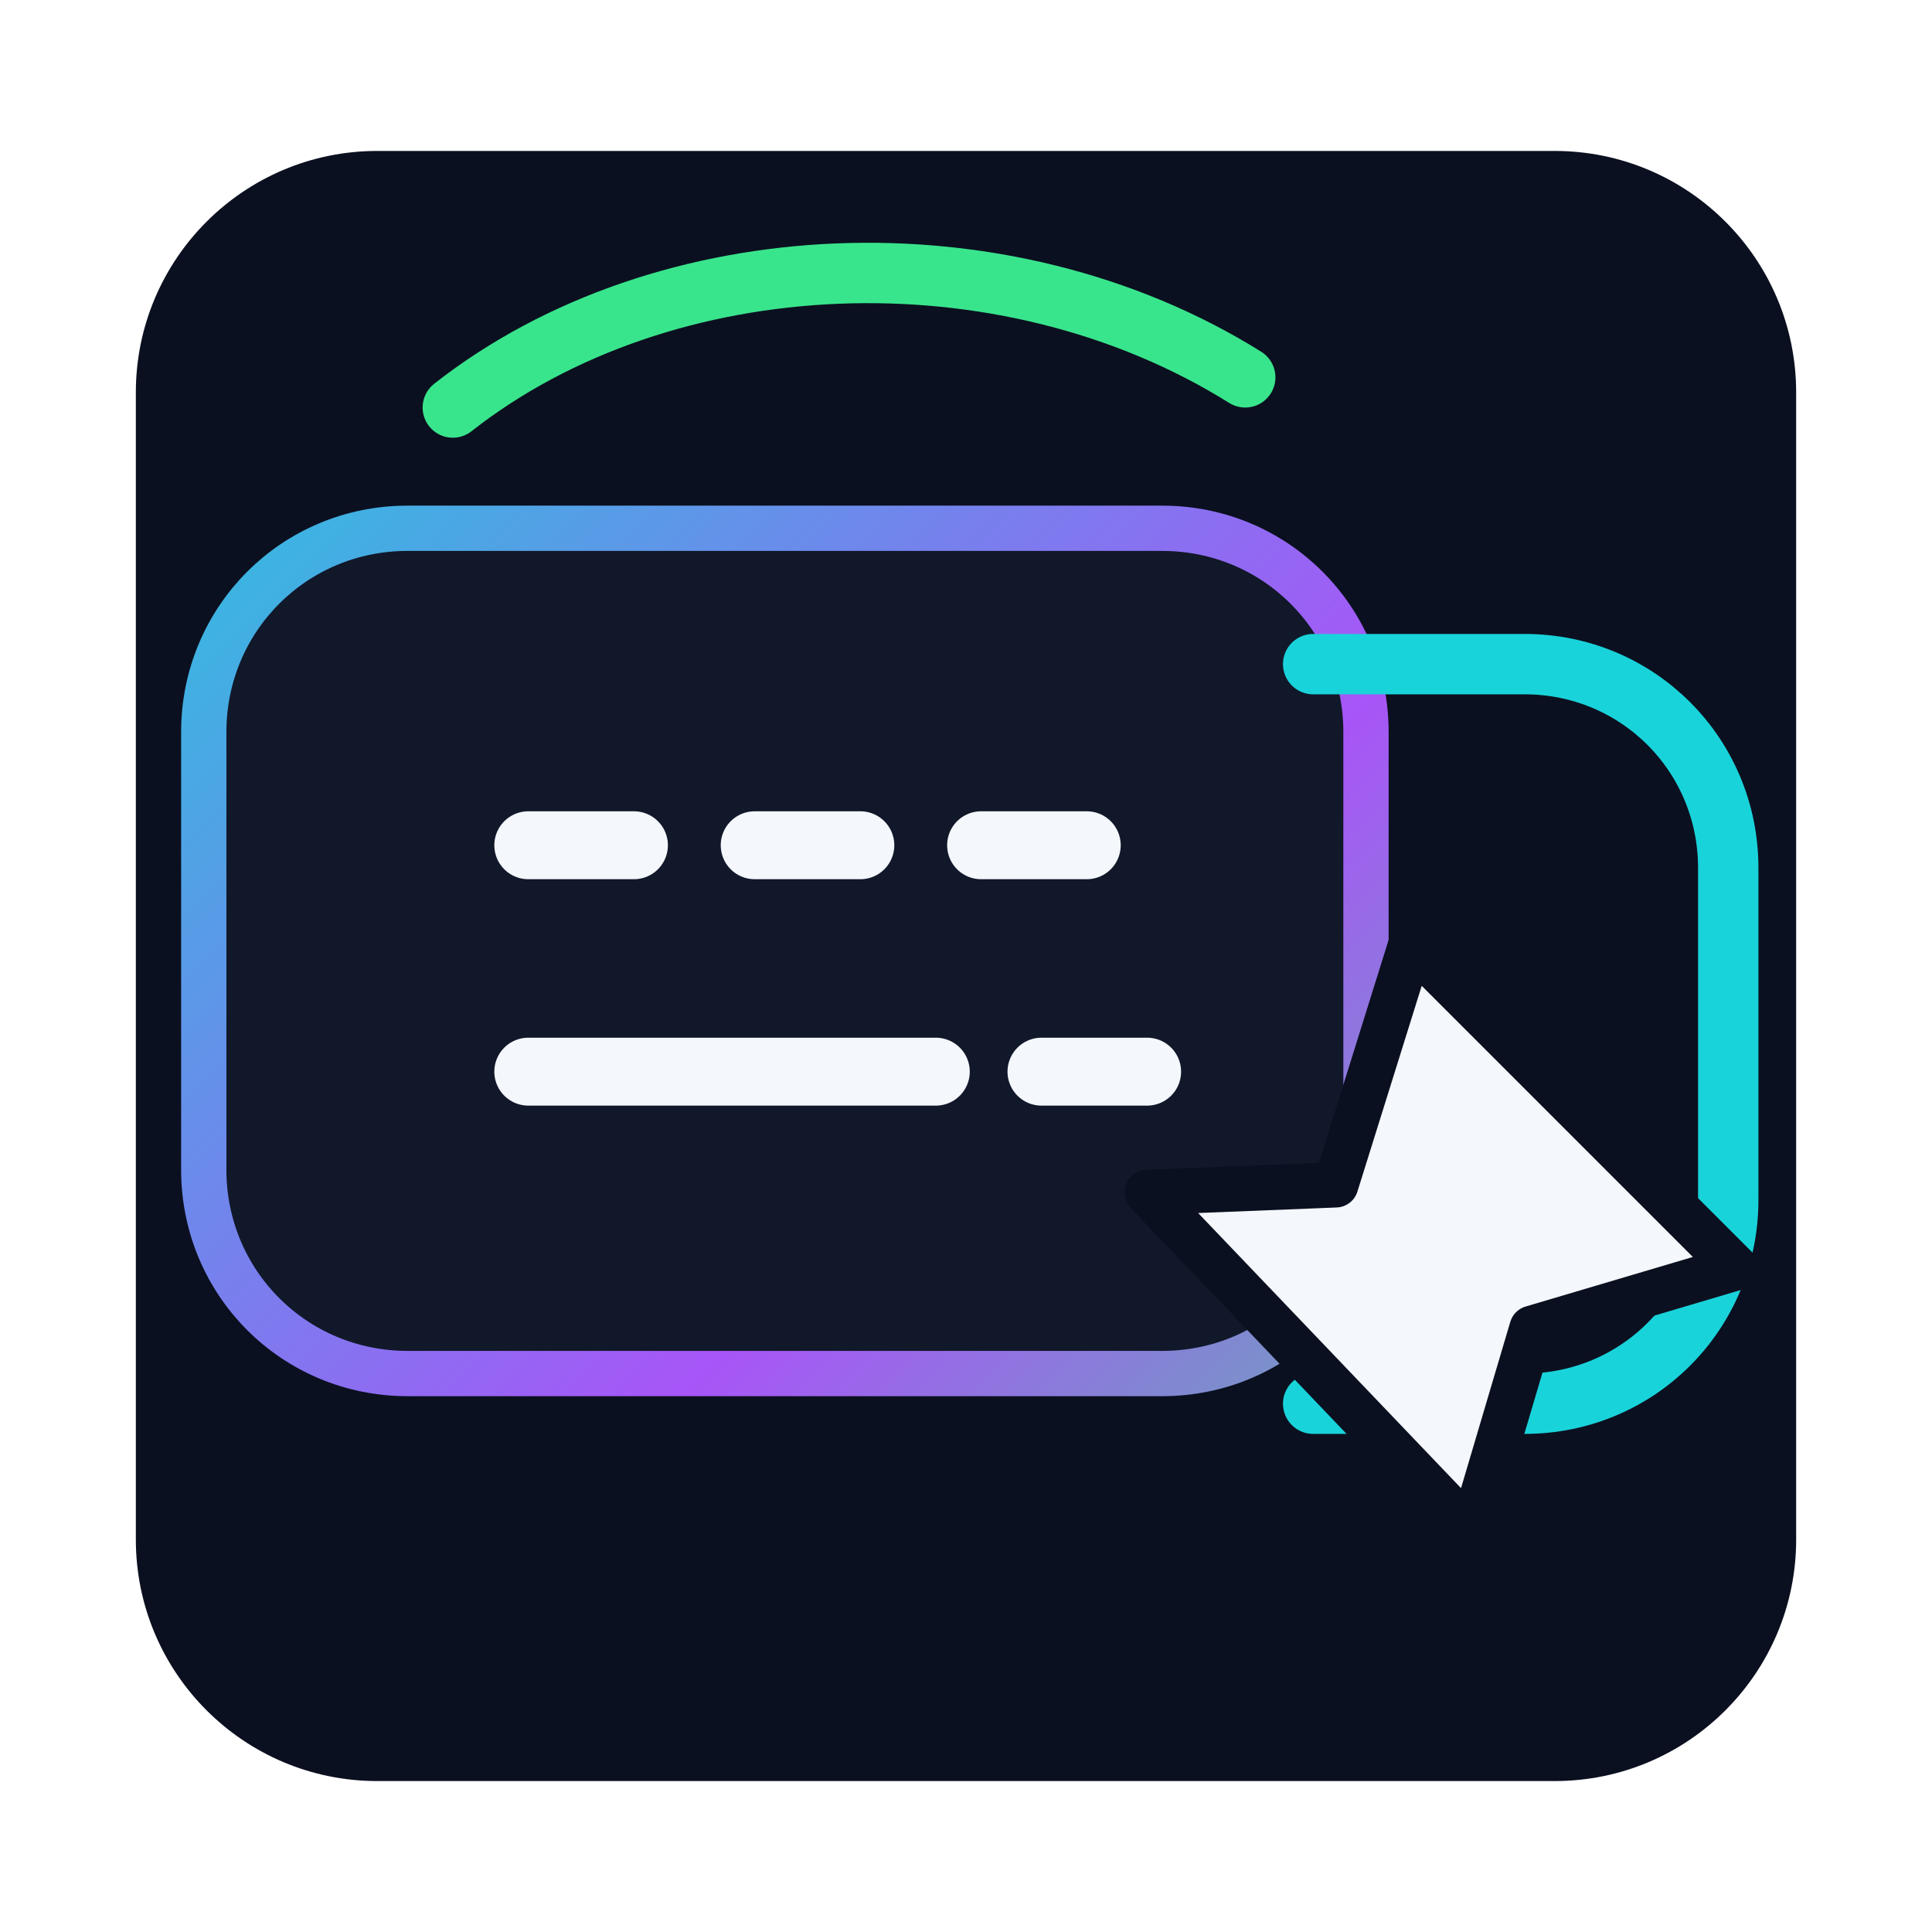
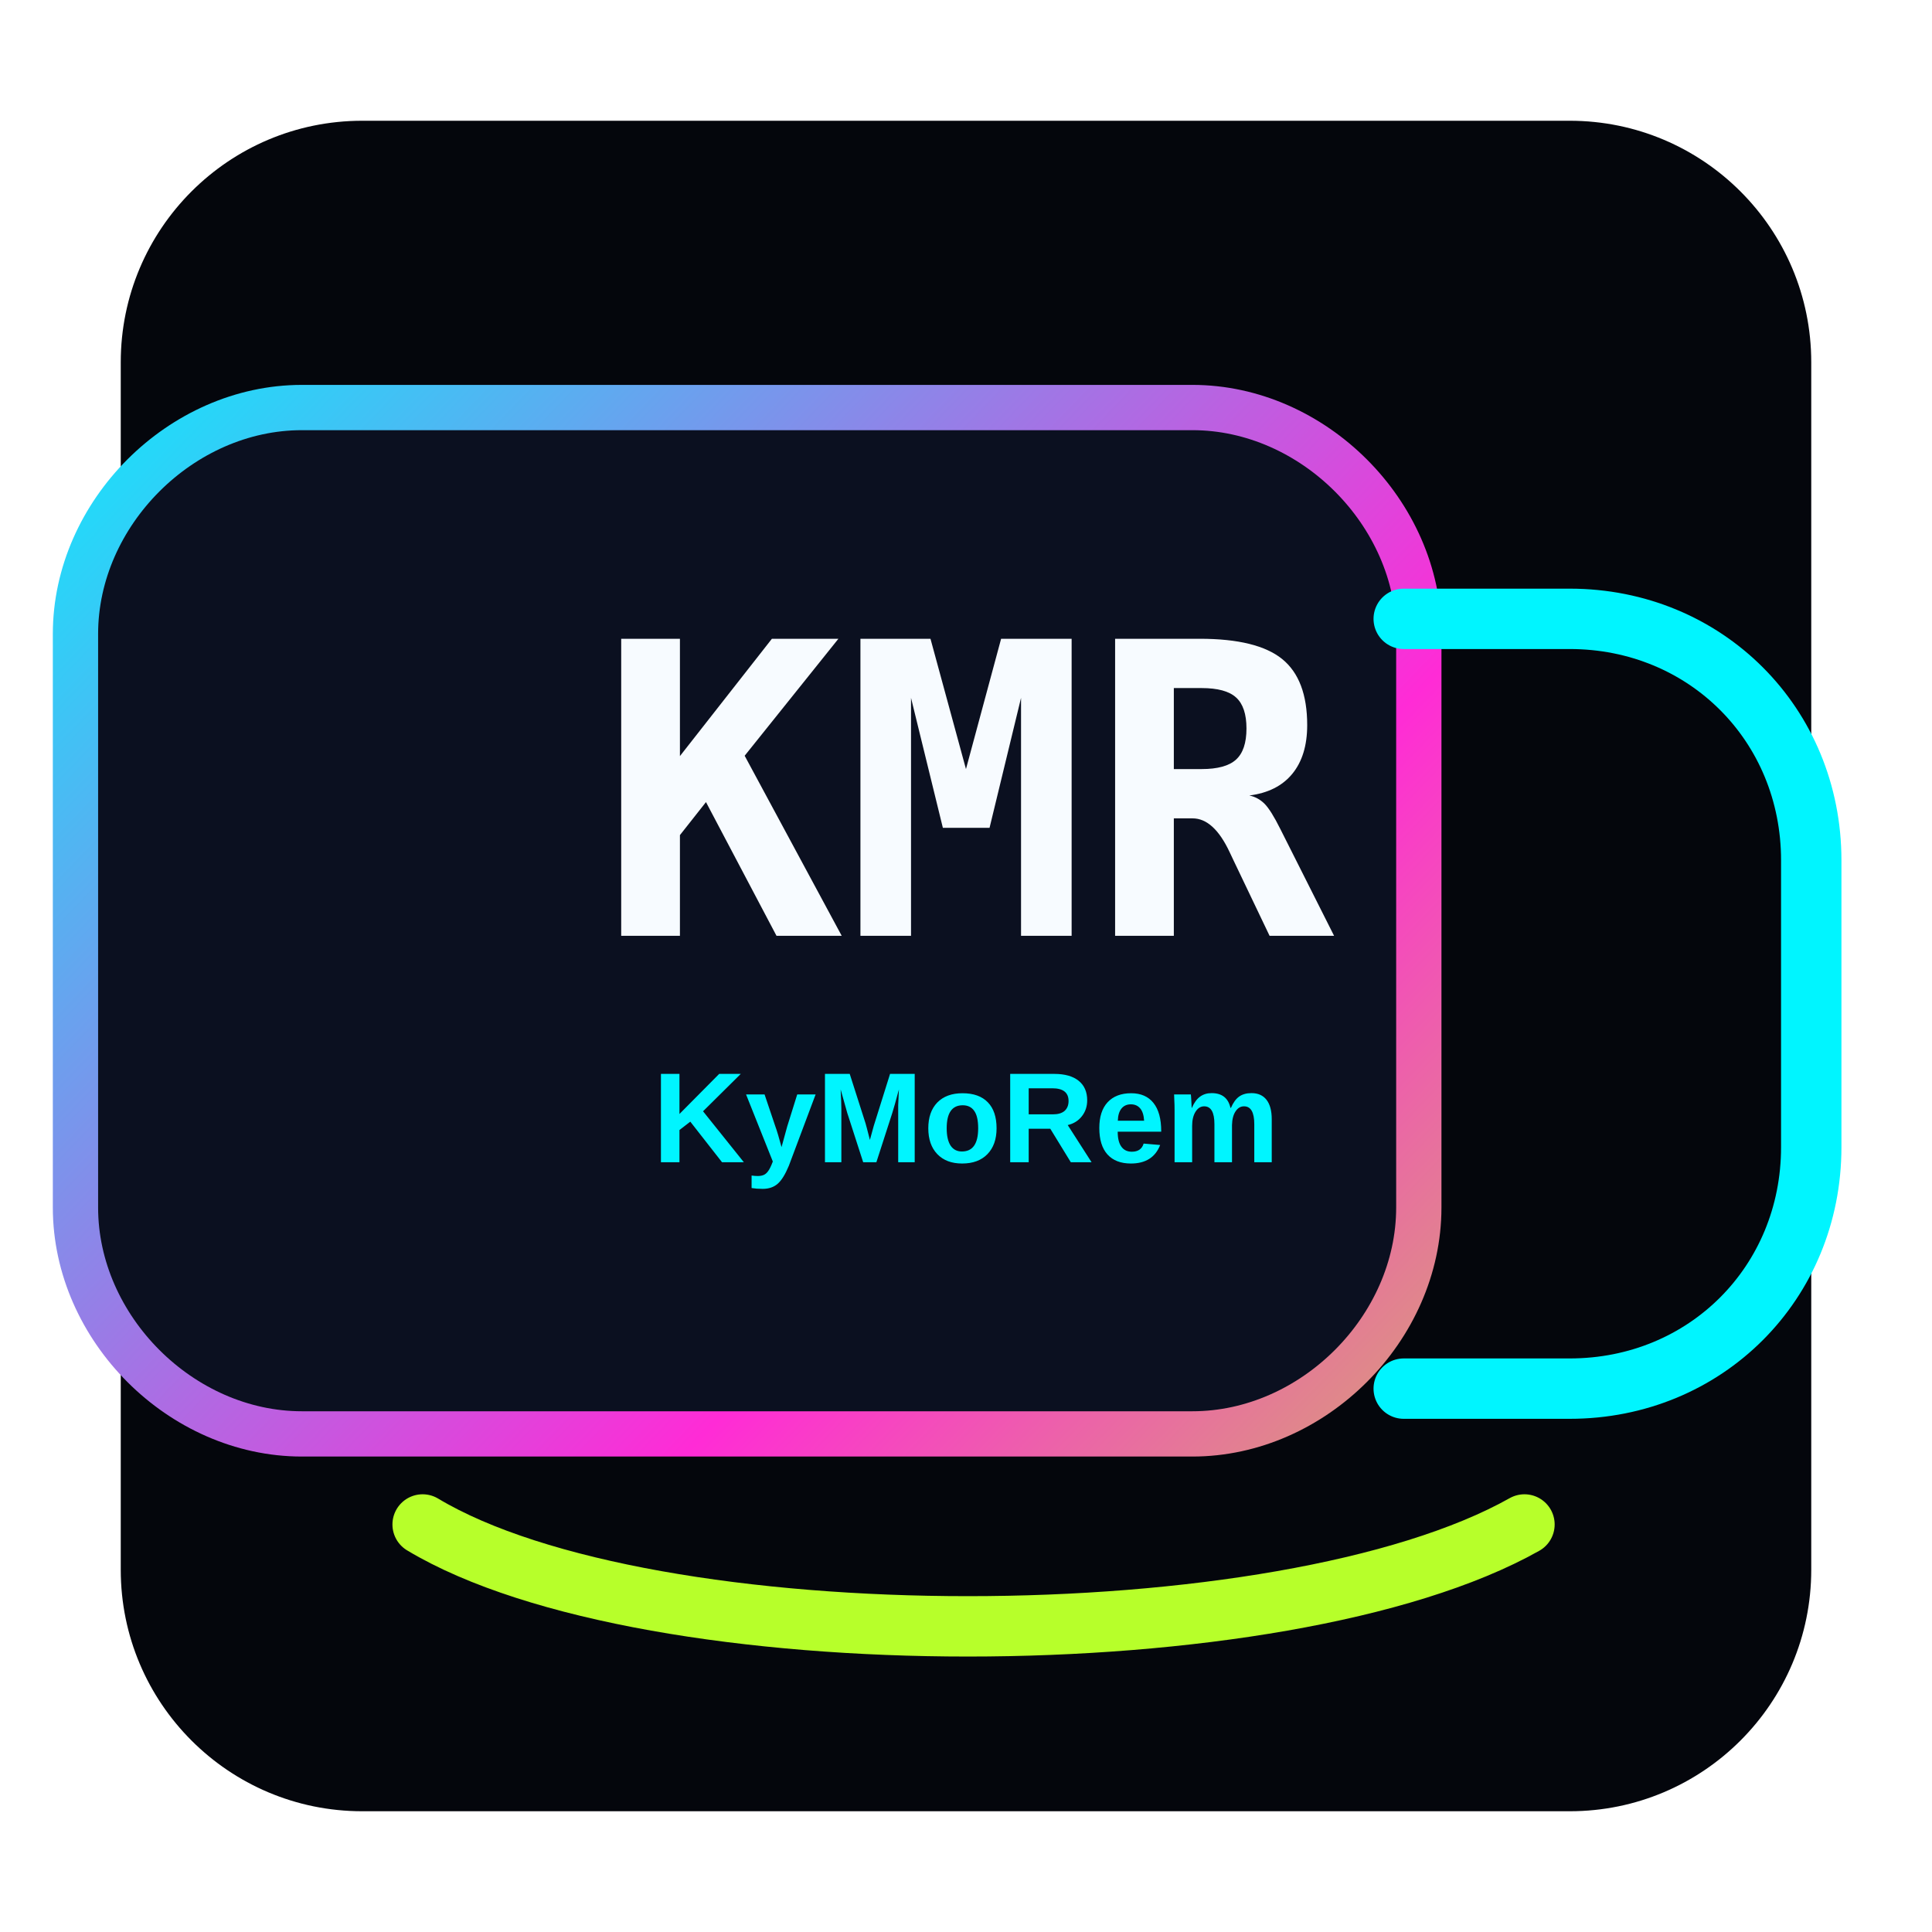
<svg xmlns="http://www.w3.org/2000/svg" width="256" height="256" viewBox="0 0 256 256" role="img" aria-labelledby="title desc">
  <defs>
-     <linearGradient id="edge" x1="22" y1="30" x2="226" y2="232" gradientUnits="userSpaceOnUse">
-       <stop stop-color="#19d3da" />
-       <stop offset="0.55" stop-color="#a855f7" />
-       <stop offset="1" stop-color="#39e58c" />
+     <linearGradient id="edge" x1="20" y1="24" x2="236" y2="232" gradientUnits="userSpaceOnUse">
+       <stop stop-color="#00f5ff" />
+       <stop offset="0.56" stop-color="#ff2bd6" />
+       <stop offset="1" stop-color="#b7ff2a" />
    </linearGradient>
  </defs>
-   <rect x="18" y="20" width="220" height="216" rx="32" fill="#0b1020" />
-   <path d="M54 70h100c15 0 27 12 27 27v58c0 15-12 27-27 27H54c-15 0-27-12-27-27V97c0-15 12-27 27-27Z" fill="#11182a" stroke="url(#edge)" stroke-width="6" />
-   <path d="M174 88h28c15 0 27 12 27 27v44c0 15-12 27-27 27h-28" fill="none" stroke="#19d3da" stroke-width="8" stroke-linecap="round" />
-   <path d="M70 112h14M100 112h14M130 112h14M70 142h54M138 142h14" stroke="#f4f7fb" stroke-width="9" stroke-linecap="round" />
-   <path d="M152 158l43 45 8-27 27-8-43-43-10 32-25 1Z" fill="#f4f7fb" stroke="#0b1020" stroke-width="6" stroke-linejoin="round" />
-   <path d="M60 54c28-22 73-24 105-4" fill="none" stroke="#39e58c" stroke-width="8" stroke-linecap="round" />
+   <rect x="16" y="16" width="224" height="224" rx="32" fill="#04060c" />
+   <path d="M40 54h118c16 0 30 14 30 30v76c0 16-14 30-30 30H40c-16 0-30-14-30-30V84c0-16 14-30 30-30Z" fill="#0b1020" stroke="url(#edge)" stroke-width="6" />
+   <path d="M186 82h22c18 0 32 14 32 32v38c0 18-14 32-32 32h-22" fill="none" stroke="#00f5ff" stroke-width="8" stroke-linecap="round" />
+   <text x="128" y="124" text-anchor="middle" fill="#f7fbff" font-family="Consolas, 'Segoe UI Mono', monospace" font-size="54" font-weight="800" letter-spacing="0">KMR</text>
+   <text x="128" y="154" text-anchor="middle" fill="#00f5ff" font-family="Segoe UI, Arial, sans-serif" font-size="17" font-weight="700" letter-spacing="0">KyMoRem</text>
+   <path d="M56 202c30 18 114 18 146 0" fill="none" stroke="#b7ff2a" stroke-width="8" stroke-linecap="round" />
</svg>
